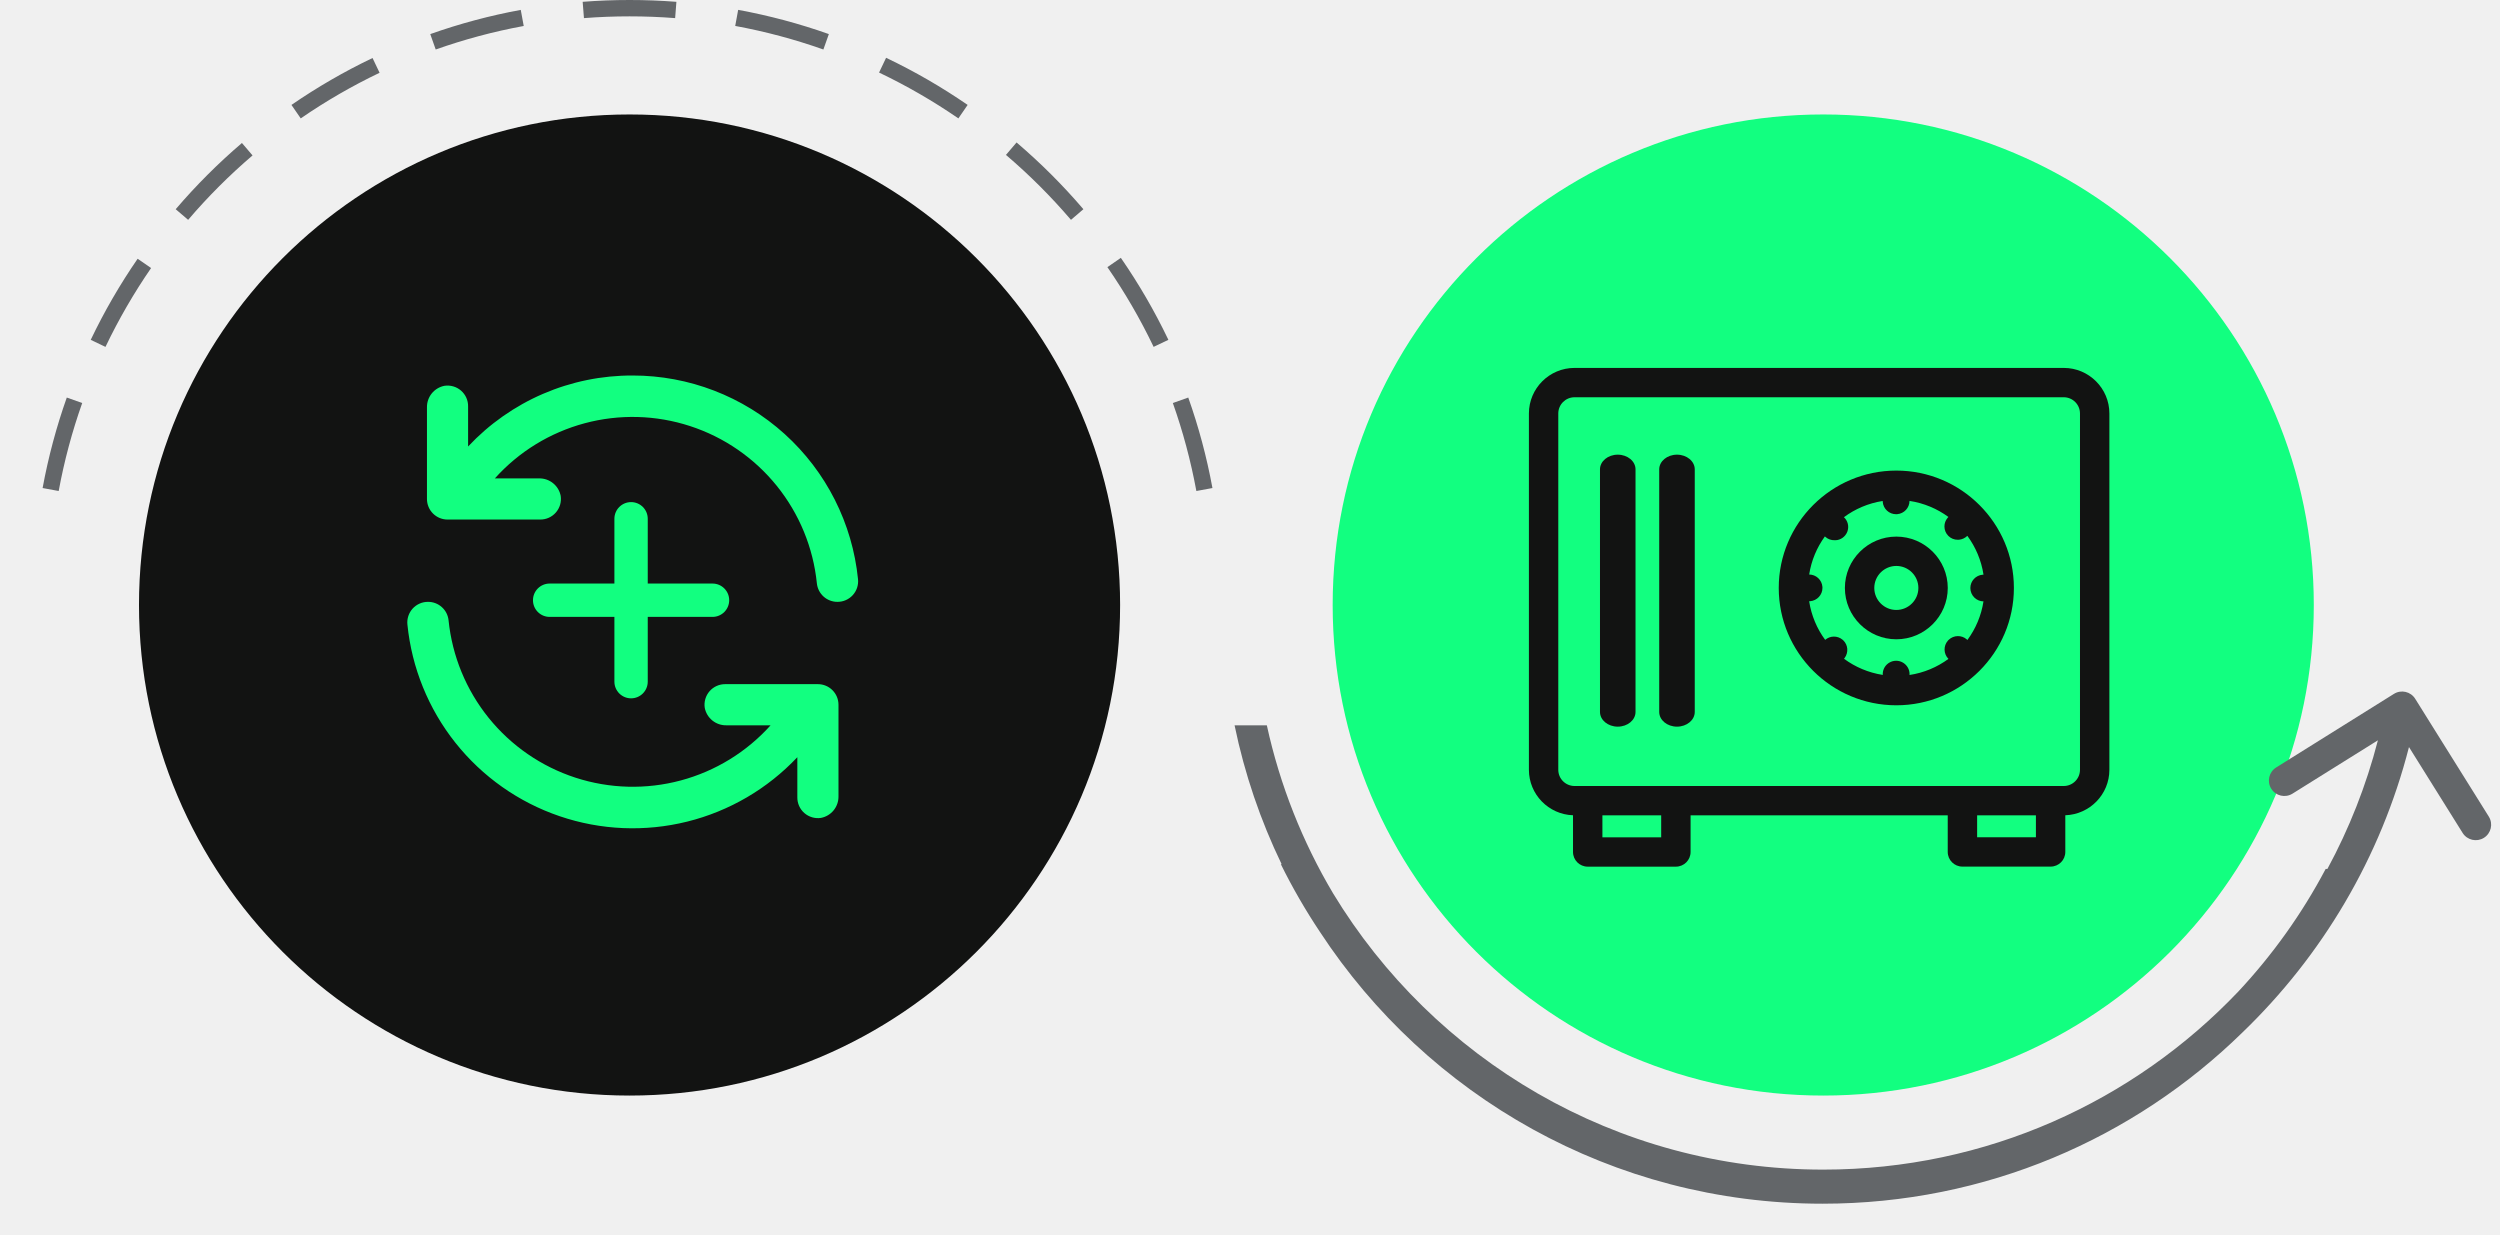
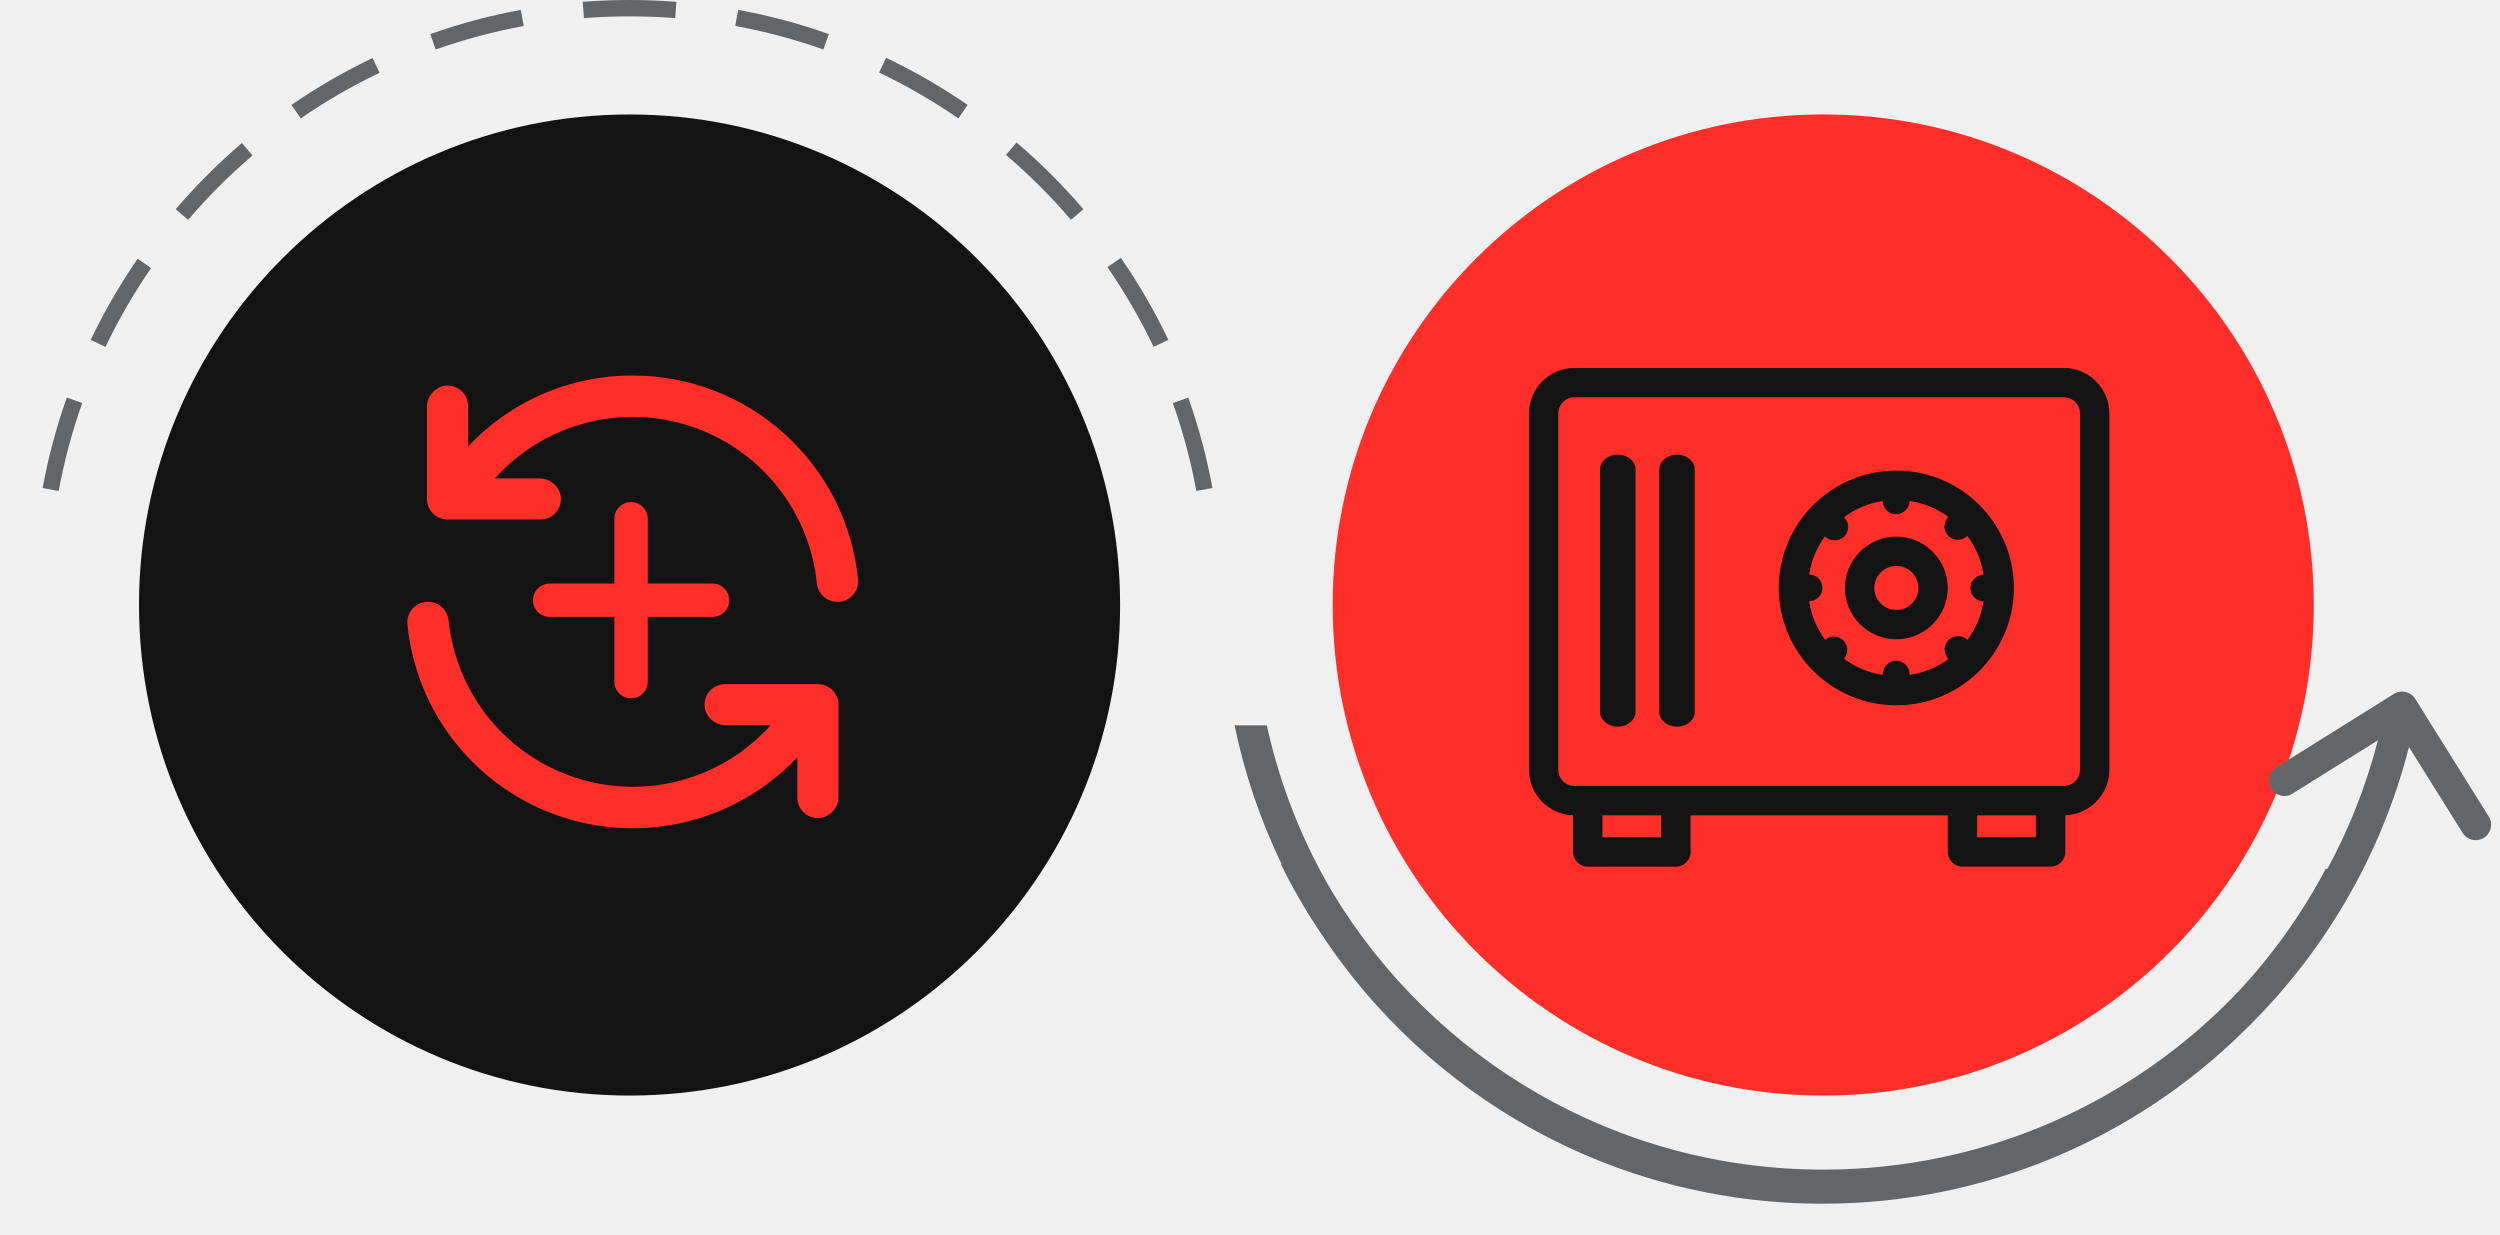
<svg xmlns="http://www.w3.org/2000/svg" width="162" height="80" viewBox="0 0 162 80" fill="none">
  <path fill-rule="evenodd" clip-rule="evenodd" d="M3.803 31.817L2.76 31.625L2.761 31.624C3.132 29.611 3.658 27.652 4.328 25.761L5.327 26.115C4.676 27.954 4.164 29.858 3.803 31.816L3.803 31.817ZM6.835 22.479L5.879 22.022C6.756 20.186 7.774 18.429 8.919 16.767L9.791 17.369C8.678 18.985 7.688 20.693 6.835 22.479ZM12.191 14.246L11.385 13.557C12.701 12.018 14.137 10.582 15.677 9.266L16.365 10.071C14.867 11.352 13.471 12.748 12.191 14.246ZM19.487 7.672L18.886 6.799C20.548 5.655 22.305 4.636 24.141 3.759L24.597 4.716C22.812 5.569 21.104 6.559 19.487 7.672ZM28.234 3.208L27.881 2.209C29.771 1.539 31.73 1.012 33.743 0.641L33.745 0.641L33.937 1.683L33.935 1.684C31.978 2.044 30.073 2.557 28.234 3.208ZM37.84 1.174L37.757 0.118L37.759 0.117C38.761 0.04 39.773 0 40.795 0C41.815 0 42.826 0.04 43.827 0.117L43.831 0.117L43.749 1.174L43.745 1.174C42.771 1.098 41.788 1.06 40.795 1.06C39.801 1.06 38.815 1.098 37.841 1.174L37.84 1.174ZM47.642 1.681L47.833 0.639L47.845 0.641C49.85 1.01 51.801 1.534 53.685 2.2L53.709 2.209L53.355 3.208L53.332 3.2C51.5 2.552 49.603 2.043 47.653 1.683L47.642 1.681ZM56.963 4.702L57.419 3.745L57.449 3.76C59.272 4.63 61.015 5.639 62.666 6.773L62.703 6.799L62.102 7.672L62.066 7.647C60.46 6.544 58.765 5.563 56.992 4.716L56.963 4.702ZM65.186 10.038L65.873 9.232L65.913 9.266C67.437 10.569 68.858 11.987 70.163 13.509L70.204 13.557L69.399 14.246L69.359 14.199C68.089 12.719 66.707 11.338 65.225 10.072L65.186 10.038ZM71.759 17.311L72.631 16.709L72.671 16.767C73.8 18.407 74.806 20.137 75.675 21.946L75.711 22.021L74.754 22.478L74.72 22.405C73.874 20.646 72.896 18.963 71.798 17.368L71.759 17.311ZM78.567 31.625L77.524 31.817L77.524 31.816C77.163 29.858 76.651 27.954 76 26.115L76.999 25.761C77.669 27.652 78.196 29.611 78.566 31.624L78.567 31.625Z" fill="#636669" />
  <g clip-path="url(#clip0_1413_55656)">
    <path fill-rule="evenodd" clip-rule="evenodd" d="M40.795 7.417C58.351 7.417 72.583 21.649 72.583 39.205C72.583 56.761 58.351 70.993 40.795 70.993C23.239 70.993 9.007 56.761 9.007 39.205C9.007 21.649 23.239 7.417 40.795 7.417Z" fill="#121312" />
    <g clip-path="url(#clip1_1413_55656)">
-       <path d="M41 24.333C39.001 24.325 37.023 24.73 35.187 25.521C33.352 26.313 31.7 27.474 30.333 28.933V26.333C30.336 26.14 30.296 25.949 30.217 25.772C30.137 25.596 30.021 25.439 29.875 25.312C29.729 25.185 29.558 25.092 29.372 25.038C29.186 24.984 28.991 24.971 28.8 25C28.477 25.063 28.186 25.238 27.978 25.494C27.771 25.75 27.661 26.071 27.667 26.4V32.333C27.667 32.687 27.807 33.026 28.057 33.276C28.307 33.526 28.646 33.667 29 33.667H35C35.193 33.669 35.385 33.629 35.561 33.55C35.737 33.471 35.895 33.354 36.021 33.208C36.148 33.062 36.242 32.891 36.296 32.705C36.349 32.52 36.362 32.325 36.333 32.133C36.271 31.81 36.096 31.519 35.84 31.312C35.584 31.104 35.263 30.994 34.933 31H32.067C33.62 29.27 35.642 28.029 37.887 27.427C40.132 26.825 42.503 26.888 44.713 27.608C46.923 28.328 48.877 29.675 50.336 31.484C51.795 33.293 52.698 35.488 52.933 37.8C52.967 38.13 53.122 38.436 53.368 38.658C53.615 38.88 53.935 39.002 54.267 39C54.454 39.001 54.639 38.963 54.81 38.887C54.981 38.812 55.134 38.702 55.26 38.564C55.386 38.425 55.481 38.262 55.54 38.085C55.598 37.907 55.619 37.719 55.6 37.533C55.236 33.914 53.541 30.56 50.843 28.121C48.145 25.681 44.637 24.332 41 24.333Z" fill="#12FF80" />
-       <path d="M53 44.333H47C46.807 44.331 46.615 44.371 46.439 44.45C46.263 44.529 46.106 44.646 45.979 44.792C45.852 44.938 45.759 45.109 45.705 45.295C45.651 45.48 45.638 45.676 45.667 45.867C45.73 46.19 45.904 46.481 46.16 46.688C46.416 46.896 46.737 47.006 47.067 47H49.934C48.381 48.73 46.359 49.971 44.114 50.573C41.869 51.175 39.497 51.112 37.287 50.392C35.077 49.672 33.124 48.325 31.664 46.516C30.205 44.707 29.303 42.512 29.067 40.2C29.034 39.87 28.879 39.564 28.632 39.342C28.386 39.12 28.065 38.998 27.734 39C27.547 38.999 27.362 39.037 27.191 39.113C27.019 39.188 26.866 39.298 26.74 39.436C26.615 39.575 26.519 39.738 26.461 39.915C26.402 40.093 26.381 40.281 26.4 40.467C26.68 43.266 27.759 45.926 29.509 48.129C31.259 50.331 33.605 51.985 36.268 52.891C38.931 53.798 41.799 53.919 44.529 53.241C47.26 52.563 49.737 51.114 51.667 49.067V51.667C51.665 51.86 51.705 52.051 51.784 52.228C51.863 52.404 51.979 52.561 52.125 52.688C52.271 52.815 52.443 52.908 52.628 52.962C52.814 53.016 53.009 53.029 53.2 53C53.524 52.937 53.815 52.763 54.022 52.507C54.229 52.25 54.34 51.929 54.334 51.6V45.667C54.334 45.313 54.193 44.974 53.943 44.724C53.693 44.474 53.354 44.333 53 44.333Z" fill="#12FF80" />
-       <path fill-rule="evenodd" clip-rule="evenodd" d="M46.171 37.814H41.974V33.617C41.974 33.02 41.491 32.536 40.894 32.536C40.297 32.536 39.813 33.02 39.813 33.617V37.814H35.617C35.02 37.814 34.537 38.298 34.537 38.895C34.537 39.491 35.02 39.975 35.617 39.975H39.813V44.172C39.813 44.768 40.297 45.252 40.894 45.252C41.491 45.252 41.974 44.768 41.974 44.172V39.975H46.171C46.768 39.975 47.252 39.491 47.252 38.895C47.252 38.298 46.768 37.814 46.171 37.814Z" fill="#12FF80" />
+       <path d="M41 24.333C39.001 24.325 37.023 24.73 35.187 25.521C33.352 26.313 31.7 27.474 30.333 28.933V26.333C30.336 26.14 30.296 25.949 30.217 25.772C30.137 25.596 30.021 25.439 29.875 25.312C29.729 25.185 29.558 25.092 29.372 25.038C29.186 24.984 28.991 24.971 28.8 25C28.477 25.063 28.186 25.238 27.978 25.494C27.771 25.75 27.661 26.071 27.667 26.4V32.333C27.667 32.687 27.807 33.026 28.057 33.276C28.307 33.526 28.646 33.667 29 33.667H35C35.193 33.669 35.385 33.629 35.561 33.55C35.737 33.471 35.895 33.354 36.021 33.208C36.148 33.062 36.242 32.891 36.296 32.705C36.349 32.52 36.362 32.325 36.333 32.133C36.271 31.81 36.096 31.519 35.84 31.312C35.584 31.104 35.263 30.994 34.933 31H32.067C33.62 29.27 35.642 28.029 37.887 27.427C40.132 26.825 42.503 26.888 44.713 27.608C46.923 28.328 48.877 29.675 50.336 31.484C51.795 33.293 52.698 35.488 52.933 37.8C52.967 38.13 53.122 38.436 53.368 38.658C53.615 38.88 53.935 39.002 54.267 39C54.454 39.001 54.639 38.963 54.81 38.887C54.981 38.812 55.134 38.702 55.26 38.564C55.386 38.425 55.481 38.262 55.54 38.085C55.598 37.907 55.619 37.719 55.6 37.533C55.236 33.914 53.541 30.56 50.843 28.121C48.145 25.681 44.637 24.332 41 24.333Z" fill="#FF2E29" />
+       <path d="M53 44.333H47C46.807 44.331 46.615 44.371 46.439 44.45C46.263 44.529 46.106 44.646 45.979 44.792C45.852 44.938 45.759 45.109 45.705 45.295C45.651 45.48 45.638 45.676 45.667 45.867C45.73 46.19 45.904 46.481 46.16 46.688C46.416 46.896 46.737 47.006 47.067 47H49.934C48.381 48.73 46.359 49.971 44.114 50.573C41.869 51.175 39.497 51.112 37.287 50.392C35.077 49.672 33.124 48.325 31.664 46.516C30.205 44.707 29.303 42.512 29.067 40.2C29.034 39.87 28.879 39.564 28.632 39.342C28.386 39.12 28.065 38.998 27.734 39C27.547 38.999 27.362 39.037 27.191 39.113C27.019 39.188 26.866 39.298 26.74 39.436C26.615 39.575 26.519 39.738 26.461 39.915C26.402 40.093 26.381 40.281 26.4 40.467C26.68 43.266 27.759 45.926 29.509 48.129C31.259 50.331 33.605 51.985 36.268 52.891C38.931 53.798 41.799 53.919 44.529 53.241C47.26 52.563 49.737 51.114 51.667 49.067V51.667C51.665 51.86 51.705 52.051 51.784 52.228C51.863 52.404 51.979 52.561 52.125 52.688C52.271 52.815 52.443 52.908 52.628 52.962C52.814 53.016 53.009 53.029 53.2 53C53.524 52.937 53.815 52.763 54.022 52.507C54.229 52.25 54.34 51.929 54.334 51.6V45.667C54.334 45.313 54.193 44.974 53.943 44.724C53.693 44.474 53.354 44.333 53 44.333Z" fill="#FF2E29" />
+       <path fill-rule="evenodd" clip-rule="evenodd" d="M46.171 37.814H41.974V33.617C41.974 33.02 41.491 32.536 40.894 32.536C40.297 32.536 39.813 33.02 39.813 33.617V37.814H35.617C35.02 37.814 34.537 38.298 34.537 38.895C34.537 39.491 35.02 39.975 35.617 39.975H39.813V44.172C39.813 44.768 40.297 45.252 40.894 45.252C41.491 45.252 41.974 44.768 41.974 44.172V39.975H46.171C46.768 39.975 47.252 39.491 47.252 38.895C47.252 38.298 46.768 37.814 46.171 37.814Z" fill="#FF2E29" />
    </g>
  </g>
  <g clip-path="url(#clip2_1413_55656)">
-     <path fill-rule="evenodd" clip-rule="evenodd" d="M118.146 7.417C135.702 7.417 149.934 21.649 149.934 39.205C149.934 56.761 135.702 70.993 118.146 70.993C100.59 70.993 86.357 56.761 86.357 39.205C86.357 21.649 100.59 7.417 118.146 7.417Z" fill="#12FF80" />
+     <path fill-rule="evenodd" clip-rule="evenodd" d="M118.146 7.417C135.702 7.417 149.934 21.649 149.934 39.205C149.934 56.761 135.702 70.993 118.146 70.993C100.59 70.993 86.357 56.761 86.357 39.205C86.357 21.649 100.59 7.417 118.146 7.417Z" fill="#FF2E29" />
    <g clip-path="url(#clip3_1413_55656)">
      <path fill-rule="evenodd" clip-rule="evenodd" d="M134.783 49.882C134.783 50.462 134.311 50.933 133.731 50.933H102.03C101.45 50.933 100.977 50.462 100.977 49.882V26.793C100.977 26.214 101.45 25.742 102.03 25.742H133.731C134.311 25.742 134.783 26.214 134.783 26.793V49.882ZM128.118 54.255H131.927V52.834H128.118V54.255ZM103.836 54.258H107.645V52.834H103.836V54.258ZM133.731 23.841H102.03C100.4 23.841 99.073 25.166 99.073 26.793V49.882C99.073 51.476 100.347 52.777 101.931 52.829V55.208C101.931 55.734 102.358 56.159 102.884 56.159H108.597C109.124 56.159 109.55 55.734 109.55 55.208V52.834H126.213V55.206C126.213 55.731 126.64 56.156 127.165 56.156H132.879C133.405 56.156 133.832 55.731 133.832 55.206V52.829C135.416 52.775 136.688 51.476 136.688 49.882V26.793C136.688 25.166 135.362 23.841 133.731 23.841Z" fill="#121312" />
      <path fill-rule="evenodd" clip-rule="evenodd" d="M122.882 30.494C127.082 30.494 130.5 33.906 130.5 38.099C130.5 42.292 127.082 45.703 122.882 45.703C118.681 45.703 115.263 42.292 115.263 38.099C115.263 33.906 118.681 30.494 122.882 30.494ZM123.736 32.459C123.735 32.909 123.385 33.282 122.938 33.318L122.867 33.321C122.412 33.321 122.038 32.971 122.002 32.526L121.999 32.463C121.069 32.608 120.212 32.977 119.487 33.514L119.471 33.5C119.728 33.726 119.825 34.081 119.723 34.404L119.699 34.472C119.569 34.789 119.264 34.997 118.94 35.007L118.87 35.006C118.663 35.01 118.463 34.938 118.306 34.807L118.254 34.758C117.733 35.475 117.375 36.316 117.235 37.228L117.227 37.228C117.682 37.228 118.056 37.578 118.092 38.023L118.095 38.095C118.095 38.549 117.744 38.922 117.298 38.958L117.233 38.961C117.375 39.886 117.739 40.74 118.271 41.463C118.596 41.183 119.07 41.183 119.393 41.45L119.452 41.503C119.755 41.804 119.791 42.276 119.537 42.63L119.492 42.688C120.217 43.223 121.074 43.591 122.004 43.735L122.005 43.761C121.978 43.459 122.111 43.167 122.351 42.989L122.414 42.947C122.693 42.774 123.046 42.774 123.326 42.947C123.584 43.106 123.738 43.386 123.739 43.669L123.736 43.739C124.67 43.599 125.531 43.232 126.26 42.696L126.249 42.685C125.936 42.359 125.929 41.851 126.221 41.517L126.276 41.46C126.603 41.148 127.111 41.141 127.443 41.429L127.487 41.472C128.02 40.749 128.387 39.896 128.529 38.97L128.547 38.971C128.068 38.971 127.679 38.583 127.679 38.104C127.679 37.65 128.03 37.277 128.476 37.241L128.531 37.238C128.389 36.307 128.021 35.449 127.484 34.722L127.478 34.727C127.336 34.866 127.151 34.952 126.957 34.972L126.874 34.977C126.64 34.981 126.415 34.89 126.253 34.726C126.09 34.564 125.999 34.344 125.999 34.115C125.999 33.911 126.071 33.715 126.201 33.561L126.258 33.5C125.529 32.965 124.669 32.599 123.736 32.459Z" fill="#121312" />
      <path fill-rule="evenodd" clip-rule="evenodd" d="M122.882 36.673C122.095 36.673 121.454 37.313 121.454 38.099C121.454 38.885 122.095 39.525 122.882 39.525C123.67 39.525 124.311 38.885 124.311 38.099C124.311 37.313 123.67 36.673 122.882 36.673ZM122.882 41.426C121.045 41.426 119.549 39.933 119.549 38.099C119.549 36.265 121.045 34.772 122.882 34.772C124.72 34.772 126.215 36.265 126.215 38.099C126.215 39.933 124.72 41.426 122.882 41.426Z" fill="#121312" />
      <path fill-rule="evenodd" clip-rule="evenodd" d="M104.83 47.087C104.195 47.087 103.679 46.66 103.679 46.134V30.415C103.679 29.889 104.195 29.462 104.83 29.462C105.466 29.462 105.982 29.889 105.982 30.415V46.134C105.982 46.66 105.466 47.087 104.83 47.087Z" fill="#121312" />
      <path fill-rule="evenodd" clip-rule="evenodd" d="M108.669 47.087C108.033 47.087 107.517 46.66 107.517 46.134V30.415C107.517 29.889 108.033 29.462 108.669 29.462C109.304 29.462 109.82 29.889 109.82 30.415V46.134C109.82 46.66 109.304 47.087 108.669 47.087Z" fill="#121312" />
    </g>
  </g>
  <path fill-rule="evenodd" clip-rule="evenodd" d="M161.274 52.914L156.505 45.281C156.212 44.813 155.595 44.67 155.127 44.963L147.495 49.732C147.026 50.025 146.884 50.642 147.177 51.11C147.469 51.579 148.086 51.721 148.554 51.428L154.088 47.971C153.331 50.907 152.224 53.702 150.814 56.309H150.703C149.17 59.208 147.261 61.878 145.041 64.254C138.28 71.361 128.73 75.791 118.146 75.791C104.678 75.791 92.886 68.619 86.381 57.885C84.406 54.558 82.941 50.894 82.091 47L80 47C80.651 50.157 81.684 53.173 83.049 56H82.999C83.75 57.521 84.597 58.986 85.532 60.387C92.479 70.994 104.471 78 118.1 78C128.689 78 138.29 73.77 145.304 66.909C150.467 61.941 154.271 55.571 156.102 48.41L159.578 53.974C159.871 54.442 160.488 54.584 160.956 54.292C161.425 53.999 161.567 53.382 161.274 52.914Z" fill="#636669" />
  <defs>
    <clipPath id="clip0_1413_55656">
      <rect width="63.576" height="63.576" fill="white" transform="translate(9.00659 7.41724)" />
    </clipPath>
    <clipPath id="clip1_1413_55656">
      <rect width="32" height="32" fill="white" transform="translate(25 23)" />
    </clipPath>
    <clipPath id="clip2_1413_55656">
      <rect width="63.576" height="63.576" fill="white" transform="translate(86.3574 7.41724)" />
    </clipPath>
    <clipPath id="clip3_1413_55656">
      <rect width="37.616" height="32.318" fill="white" transform="translate(99.073 23.8411)" />
    </clipPath>
  </defs>
</svg>
